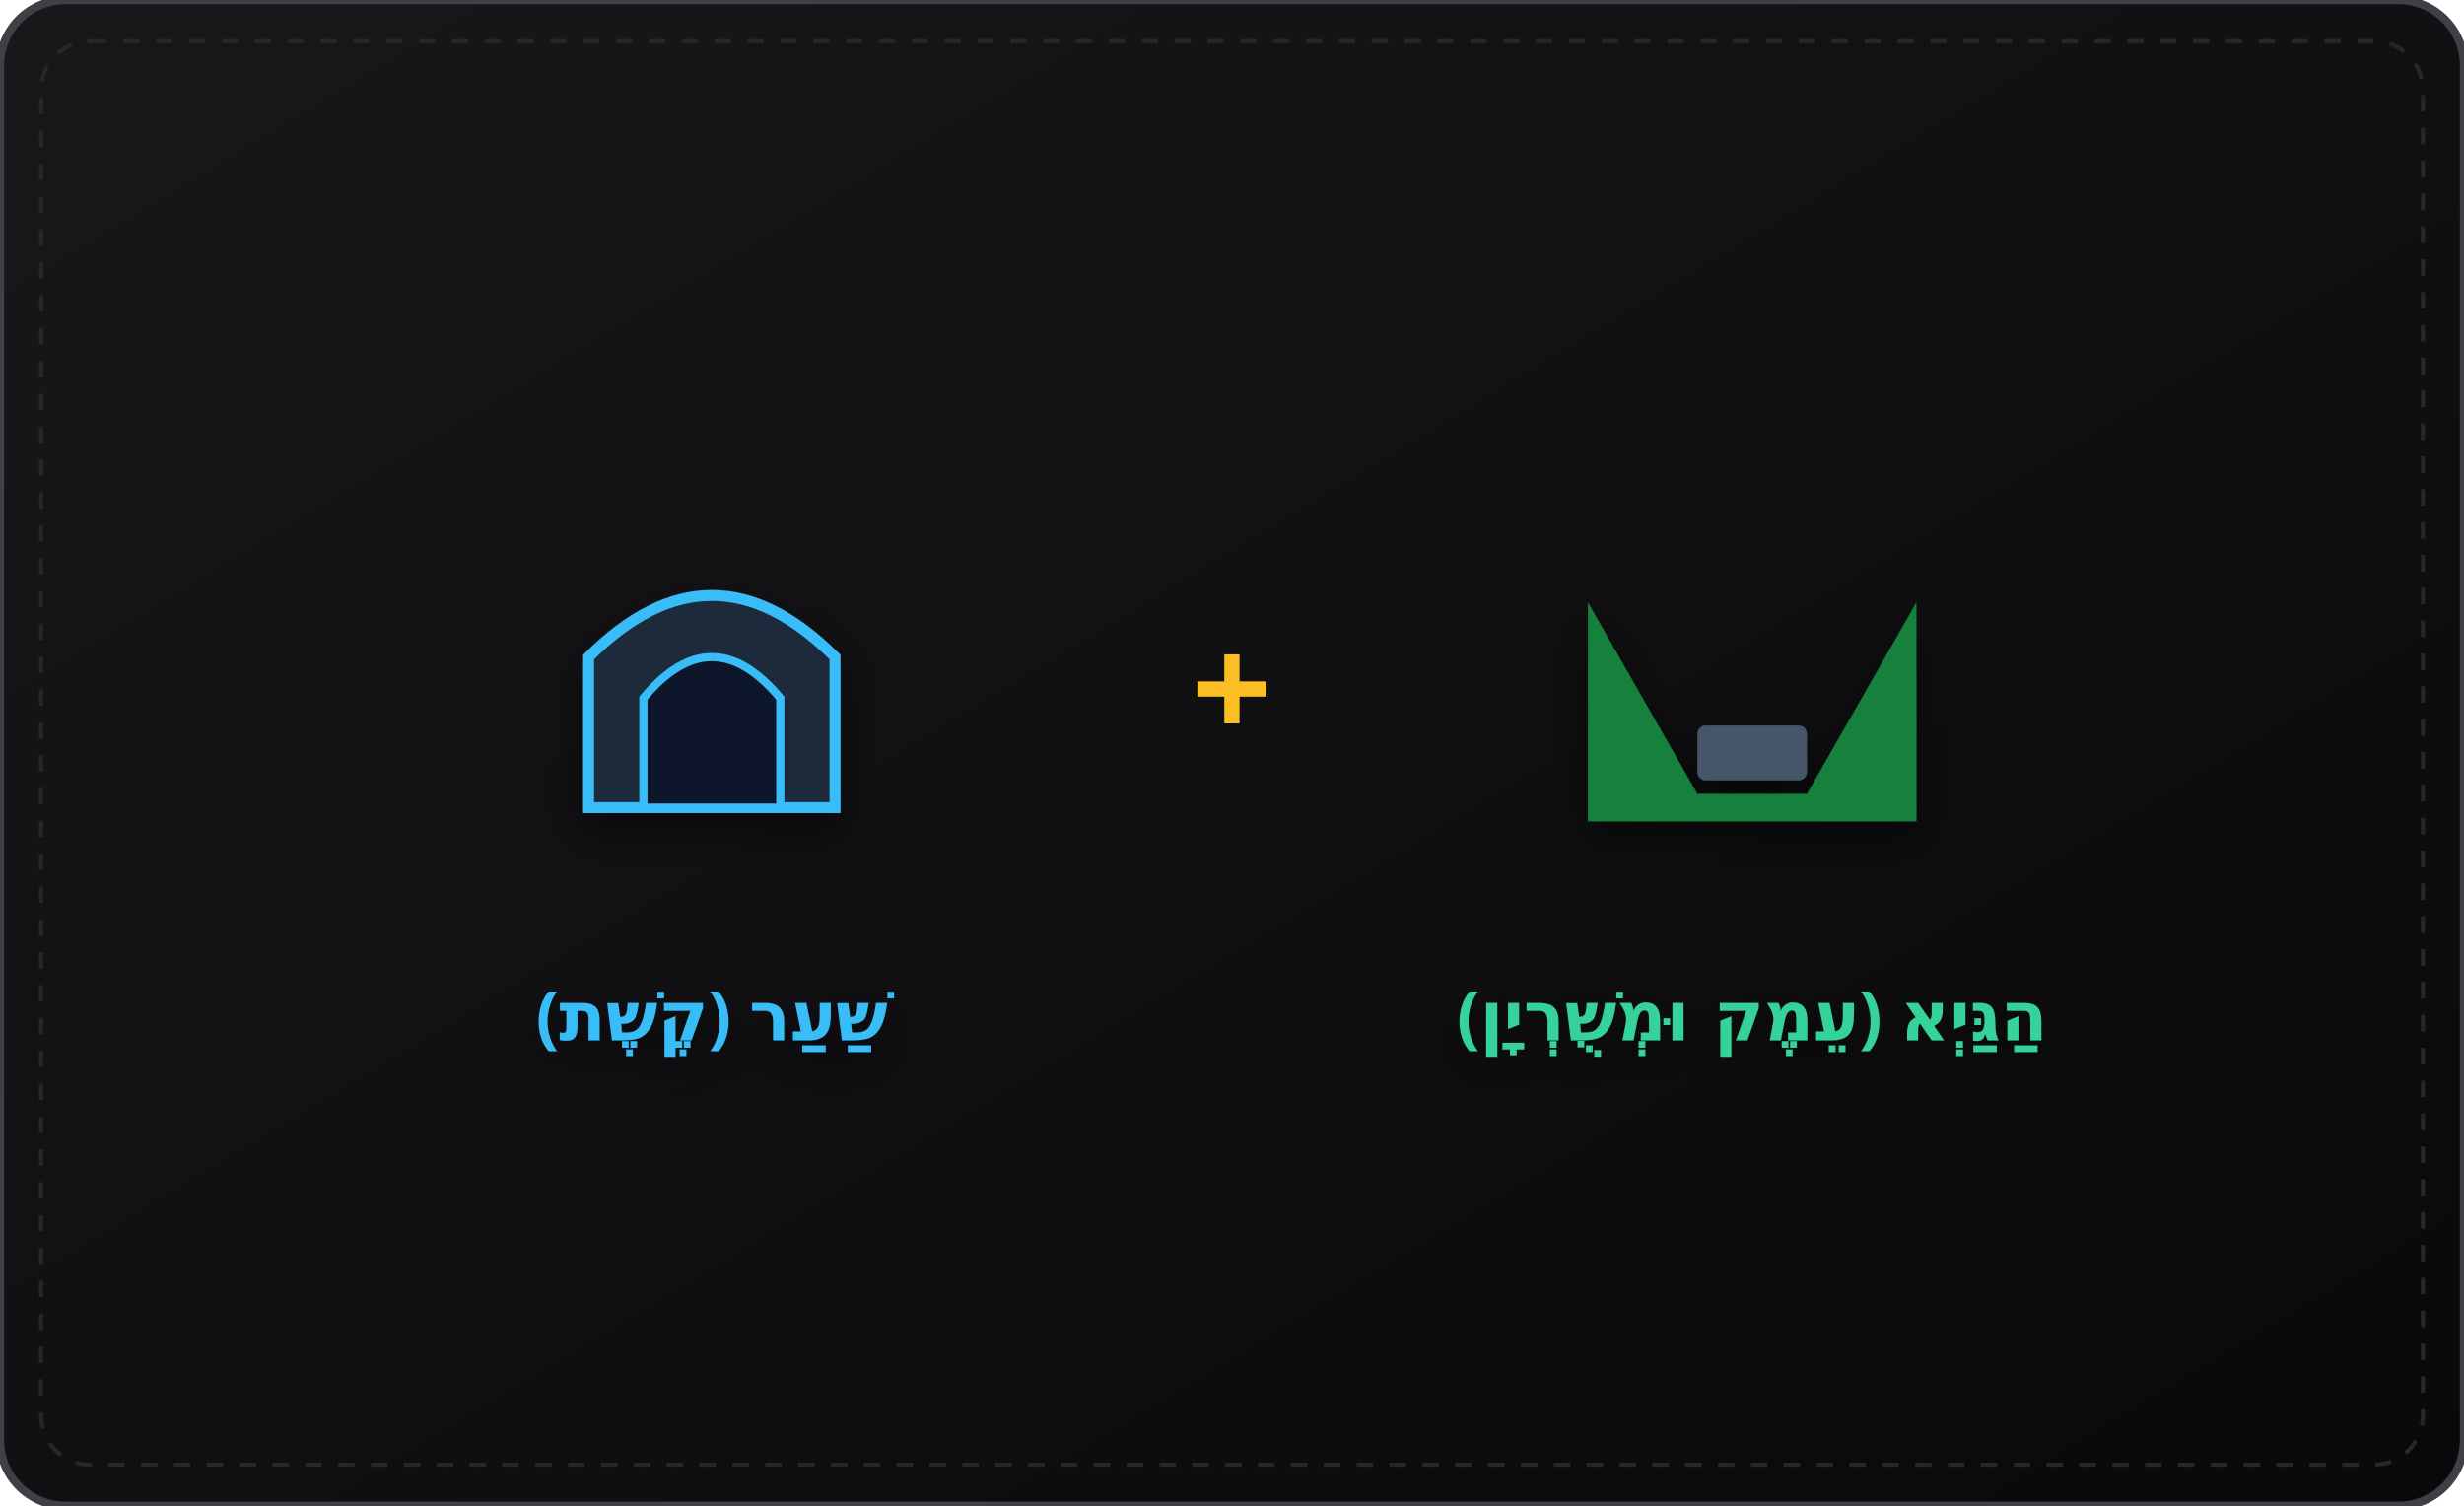
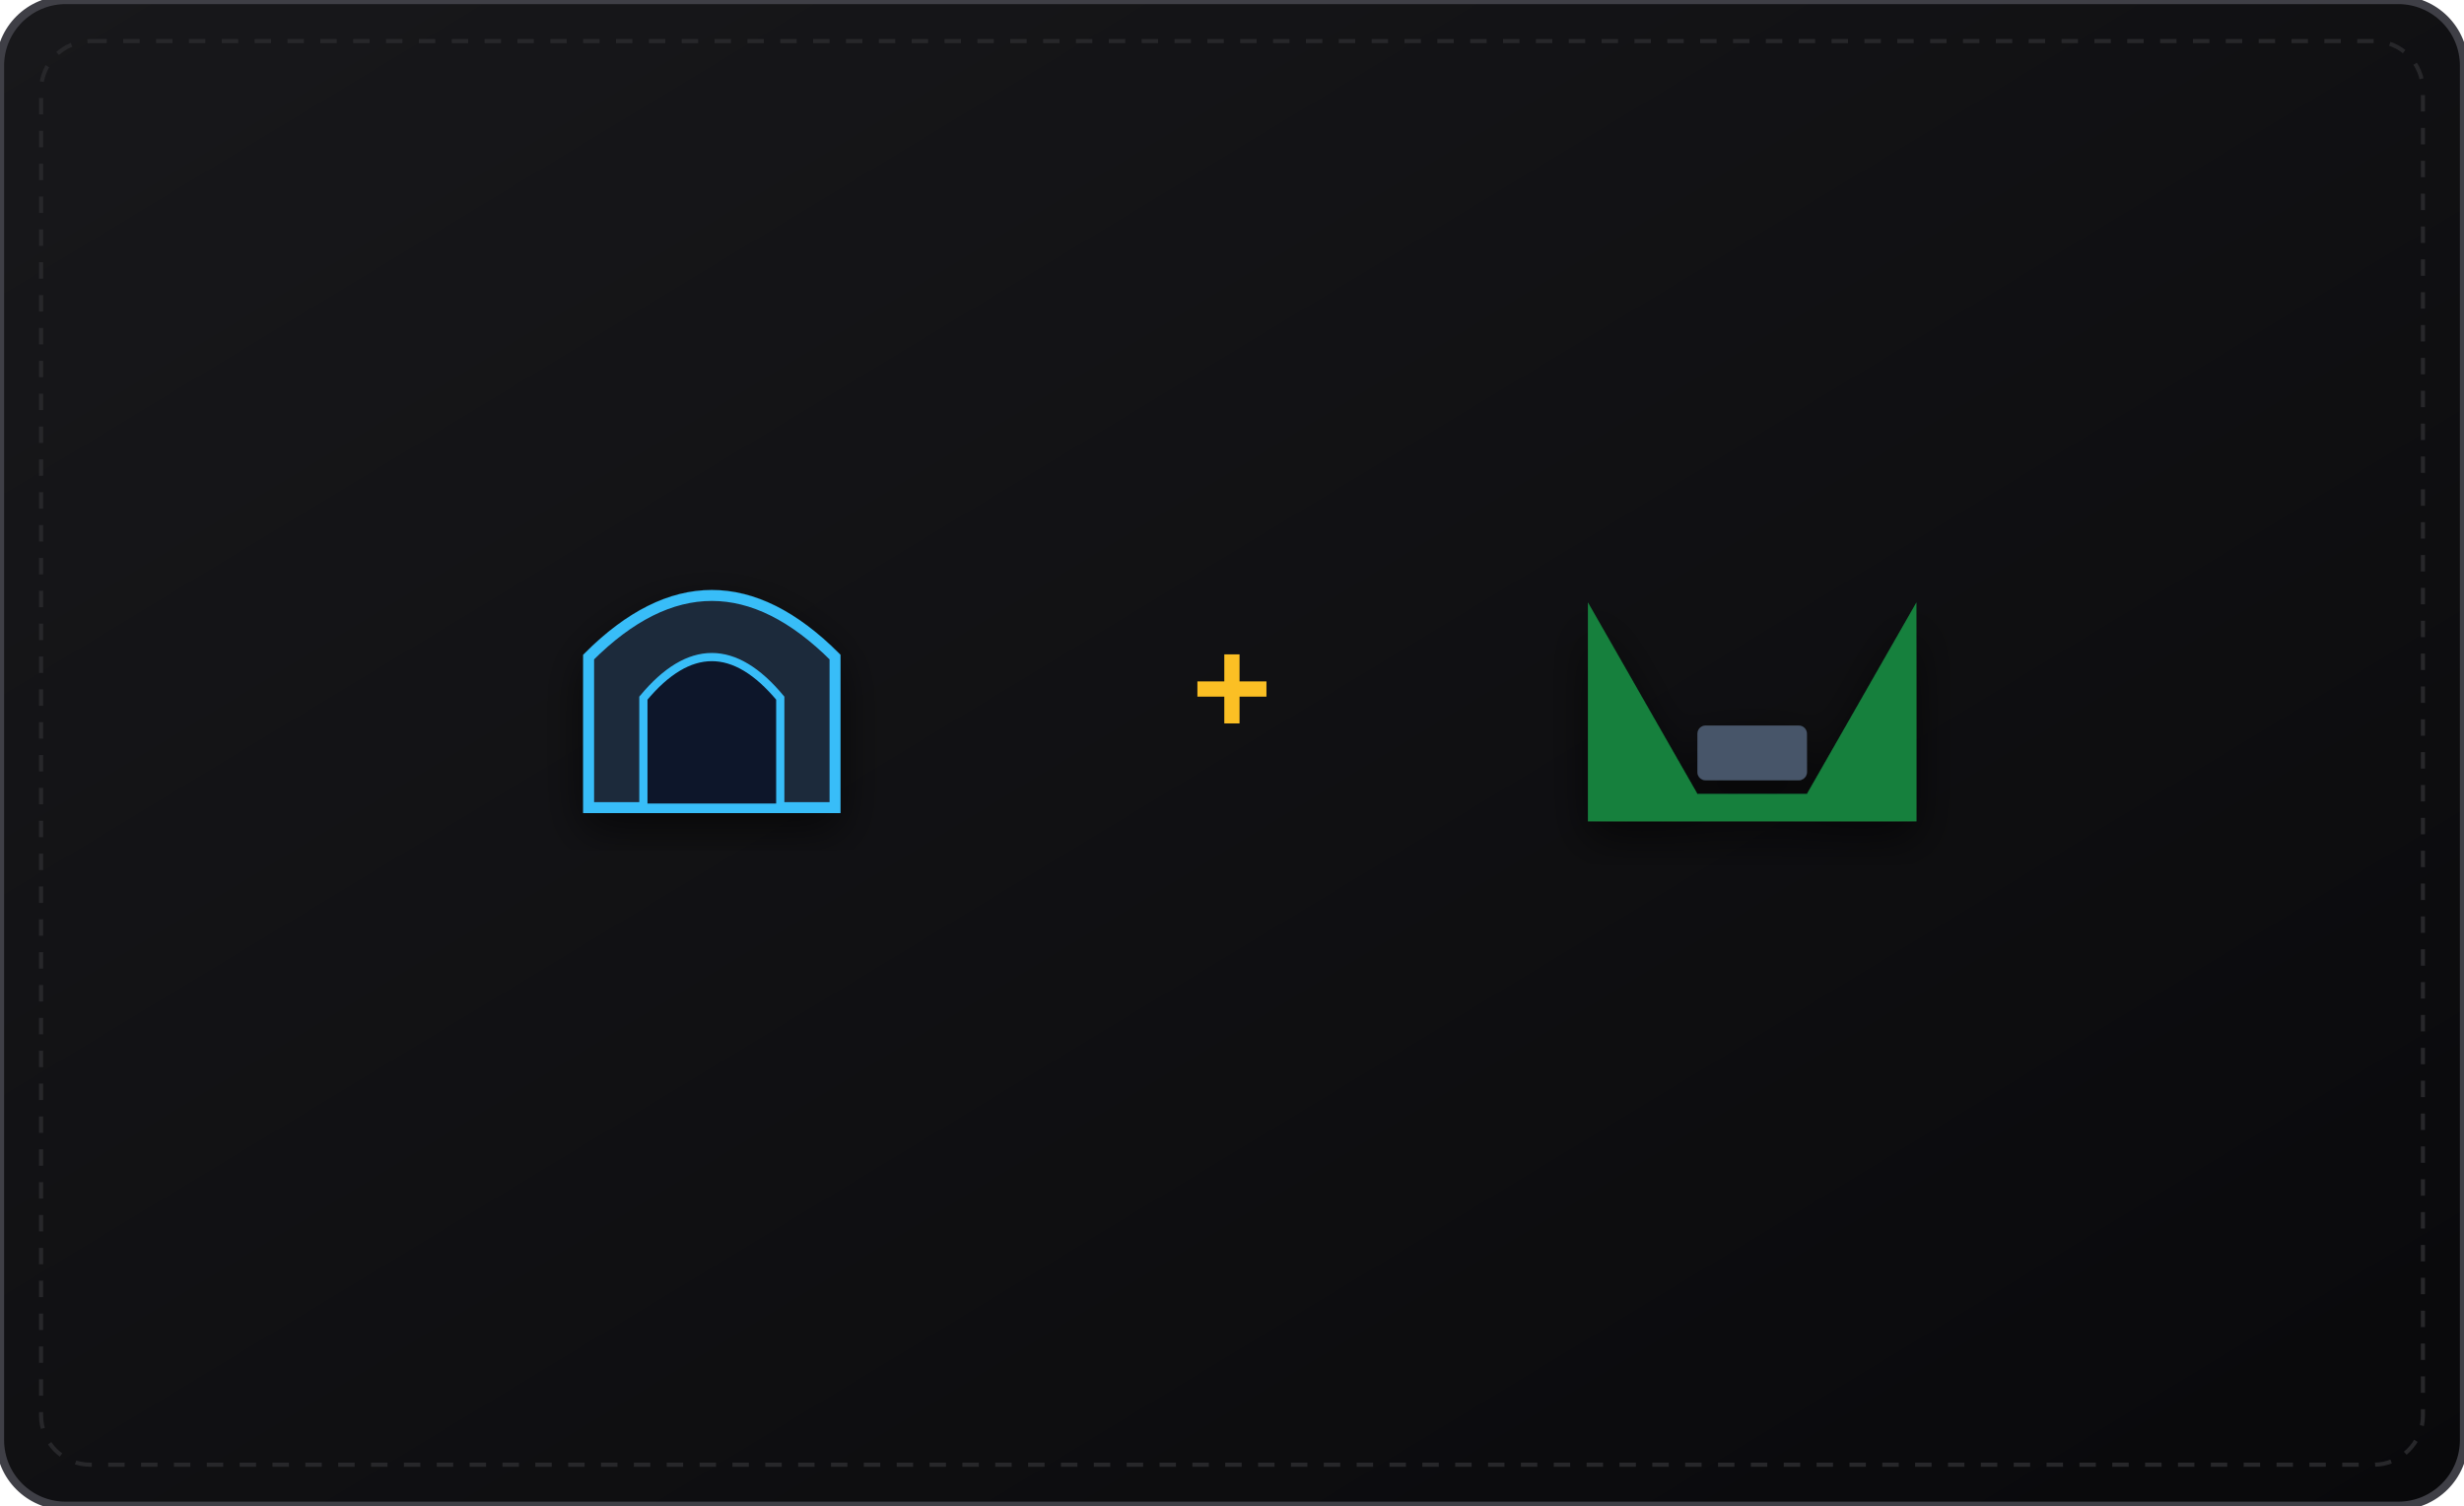
<svg xmlns="http://www.w3.org/2000/svg" viewBox="0 0 900 550" width="100%" height="100%" class="rebus-svg">
  <defs>
    <linearGradient id="bgGrad" x1="0%" y1="0%" x2="100%" y2="100%">
      <stop offset="0%" stop-color="#18181b" />
      <stop offset="100%" stop-color="#09090b" />
    </linearGradient>
    <linearGradient id="cardGrad" x1="0%" y1="0%" x2="0%" y2="100%">
      <stop offset="0%" stop-color="#27272a" />
      <stop offset="100%" stop-color="#18181b" />
    </linearGradient>
    <linearGradient id="goldGrad" x1="0%" y1="0%" x2="100%" y2="100%">
      <stop offset="0%" stop-color="#fbbf24" />
      <stop offset="100%" stop-color="#d97706" />
    </linearGradient>
    <linearGradient id="blueGrad" x1="0%" y1="0%" x2="100%" y2="100%">
      <stop offset="0%" stop-color="#60a5fa" />
      <stop offset="100%" stop-color="#2563eb" />
    </linearGradient>
    <linearGradient id="redGrad" x1="0%" y1="0%" x2="100%" y2="100%">
      <stop offset="0%" stop-color="#f87171" />
      <stop offset="100%" stop-color="#dc2626" />
    </linearGradient>
    <linearGradient id="greenGrad" x1="0%" y1="0%" x2="100%" y2="100%">
      <stop offset="0%" stop-color="#34d399" />
      <stop offset="100%" stop-color="#059669" />
    </linearGradient>
    <linearGradient id="purpleGrad" x1="0%" y1="0%" x2="100%" y2="100%">
      <stop offset="0%" stop-color="#c084fc" />
      <stop offset="100%" stop-color="#7e22ce" />
    </linearGradient>
    <filter id="shadow" x="-20%" y="-20%" width="140%" height="140%">
      <feDropShadow dx="0" dy="6" stdDeviation="8" flood-color="#000" flood-opacity="0.6" />
    </filter>
  </defs>
  <rect width="900" height="550" rx="24" fill="url(#bgGrad)" stroke="#3f3f46" stroke-width="3" />
  <rect x="15" y="15" width="870" height="520" rx="18" fill="none" stroke="#27272a" stroke-width="1.5" stroke-dasharray="6 6" />
  <g transform="translate(260, 250)" filter="url(#shadow)">
    <path d="M-45,45 L-45,-10 Q0,-55 45,-10 L45,45 Z" fill="#1e293b" stroke="#38bdf8" stroke-width="4" />
    <path d="M-25,45 L-25,5 Q0,-25 25,5 L25,45 Z" fill="#0f172a" stroke="#38bdf8" stroke-width="3" />
-     <text x="0" y="130" font-family="system-ui, sans-serif" font-size="25" font-weight="900" fill="#38bdf8" text-anchor="middle">שַׁעַר (קֶשֶׁת)</text>
  </g>
  <text x="450" y="270" font-family="system-ui, sans-serif" font-size="52" font-weight="900" fill="#fbbf24" text-anchor="middle">+</text>
  <g transform="translate(640, 250)" filter="url(#shadow)">
    <polygon points="-60,-30 -20,40 20,40 60,-30 60,50 -60,50" fill="#15803d" />
    <rect x="-20" y="15" width="40" height="20" fill="#475569" rx="3" />
-     <text x="0" y="130" font-family="system-ui, sans-serif" font-size="25" font-weight="900" fill="#34d399" text-anchor="middle">הַגַּיְא (עֵמֶק וּמְשֻׁרְיָן)</text>
  </g>
</svg>
